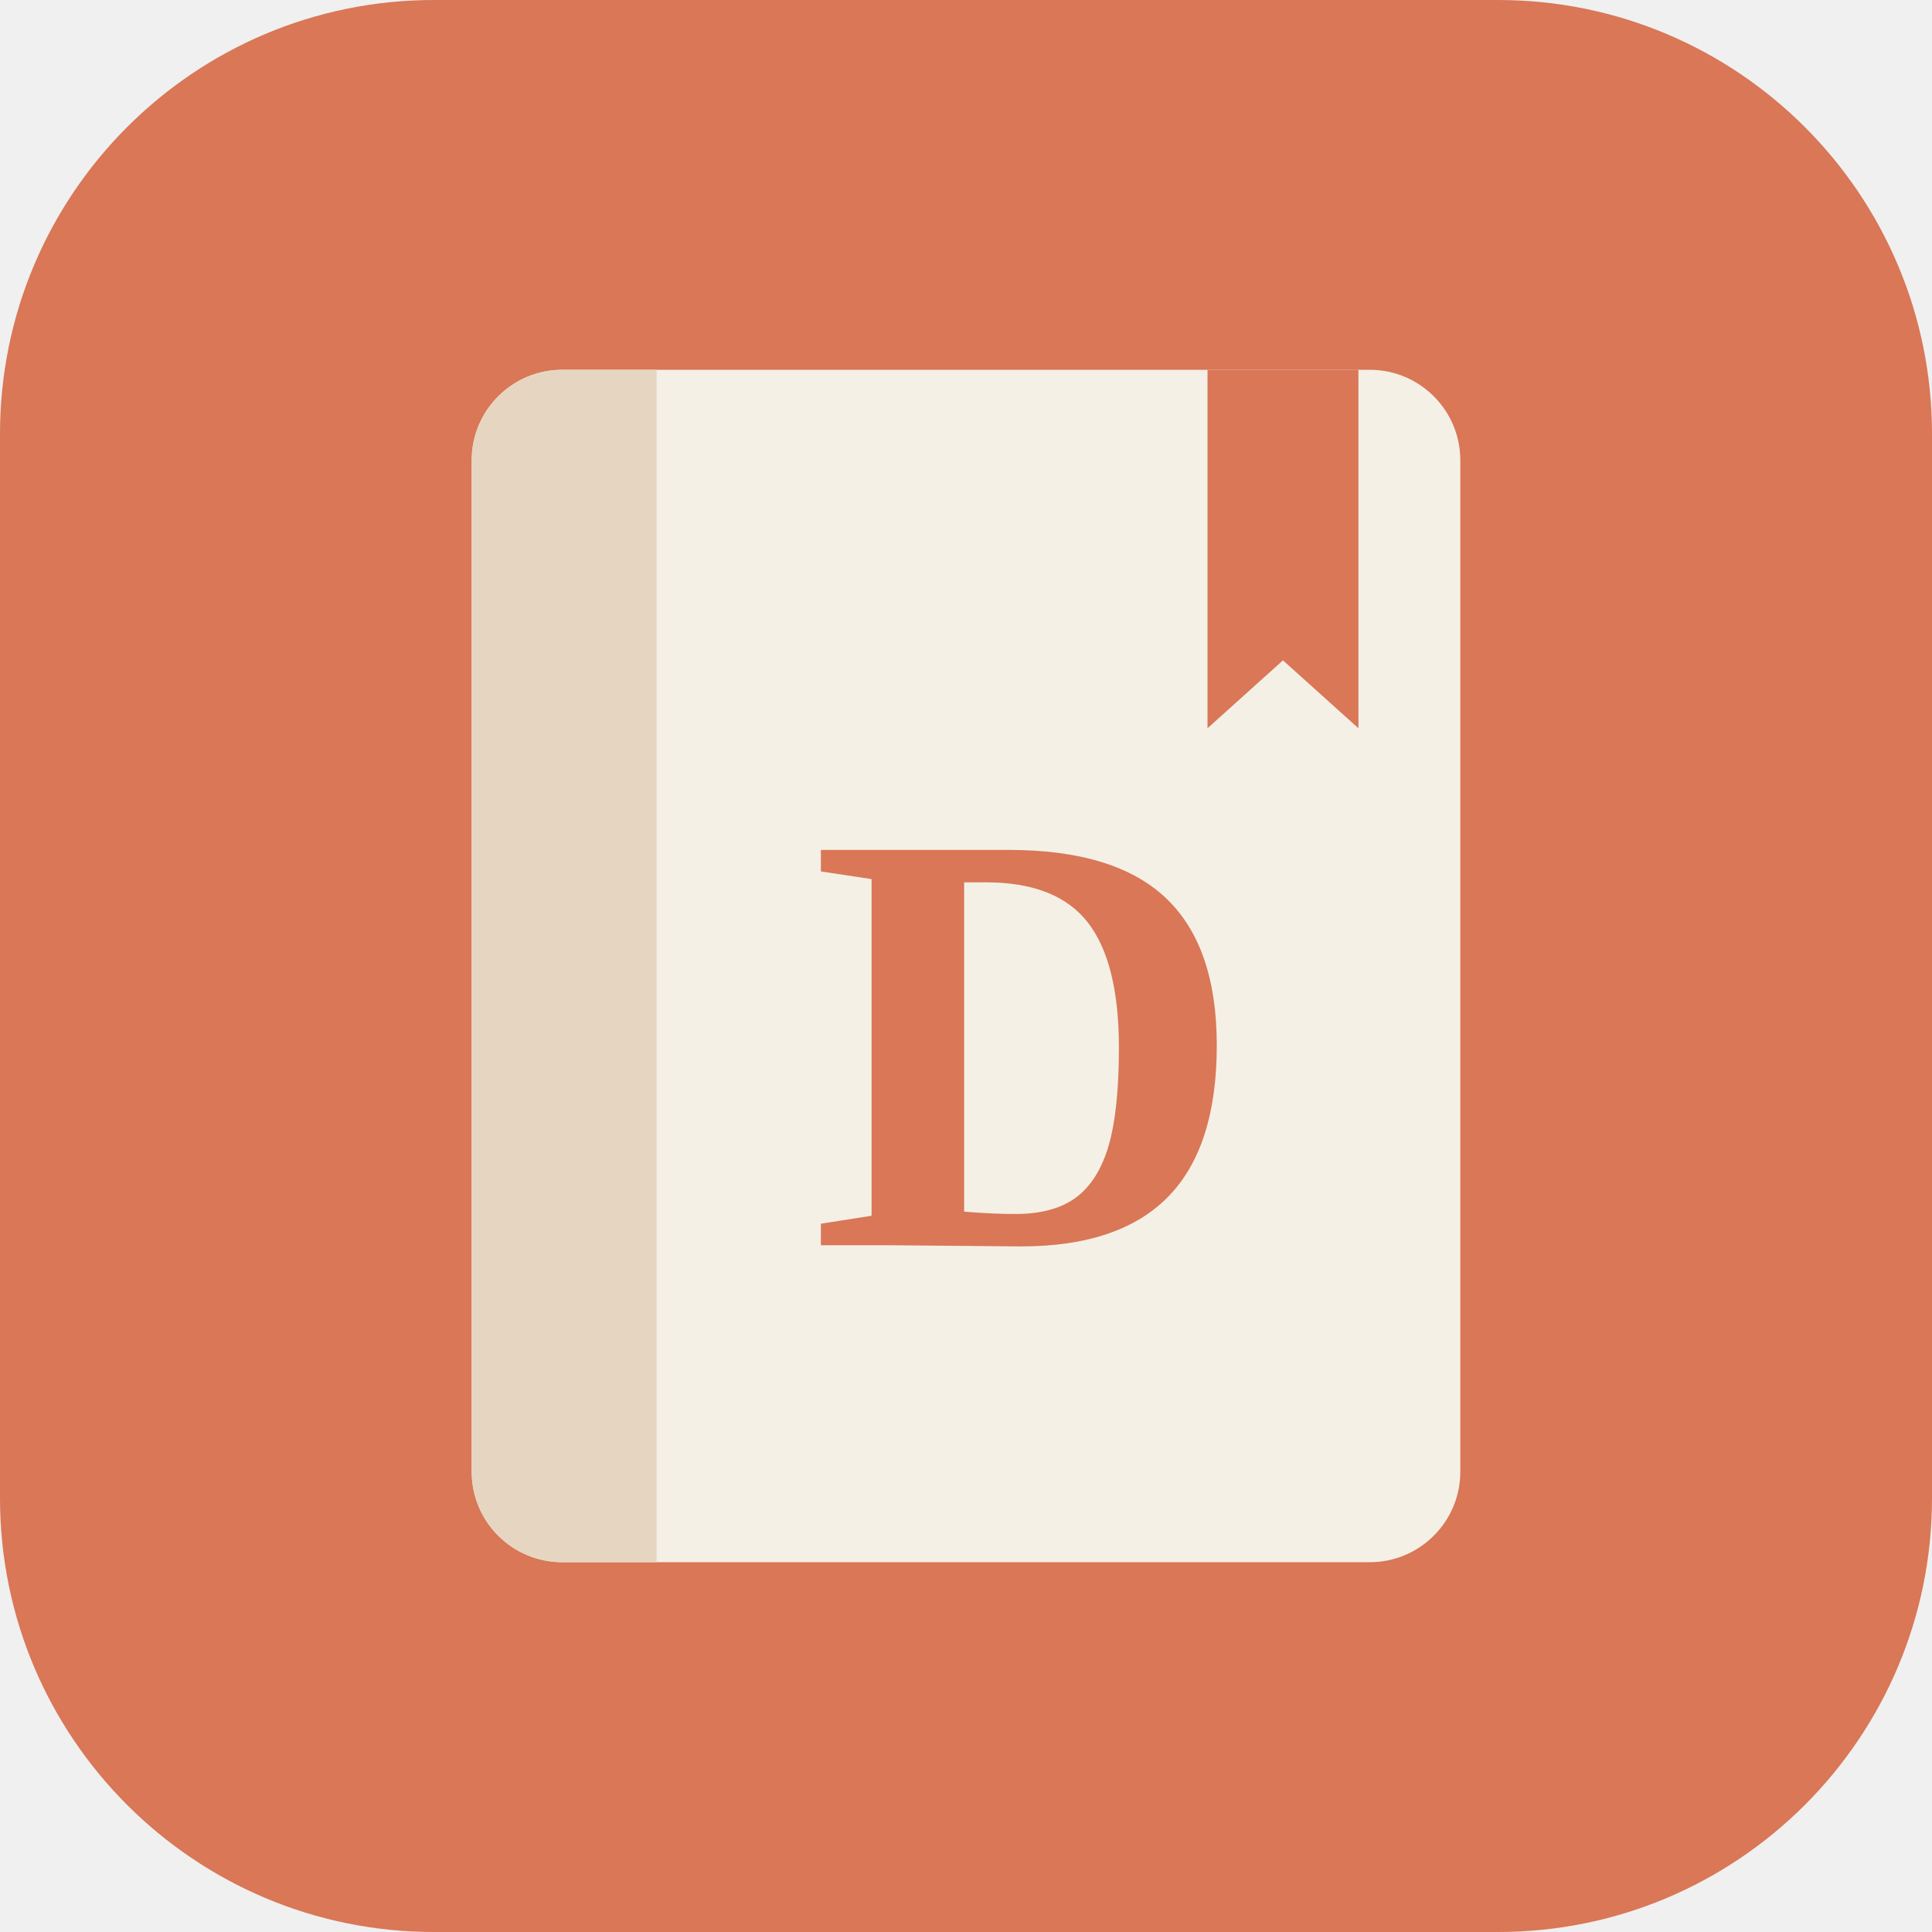
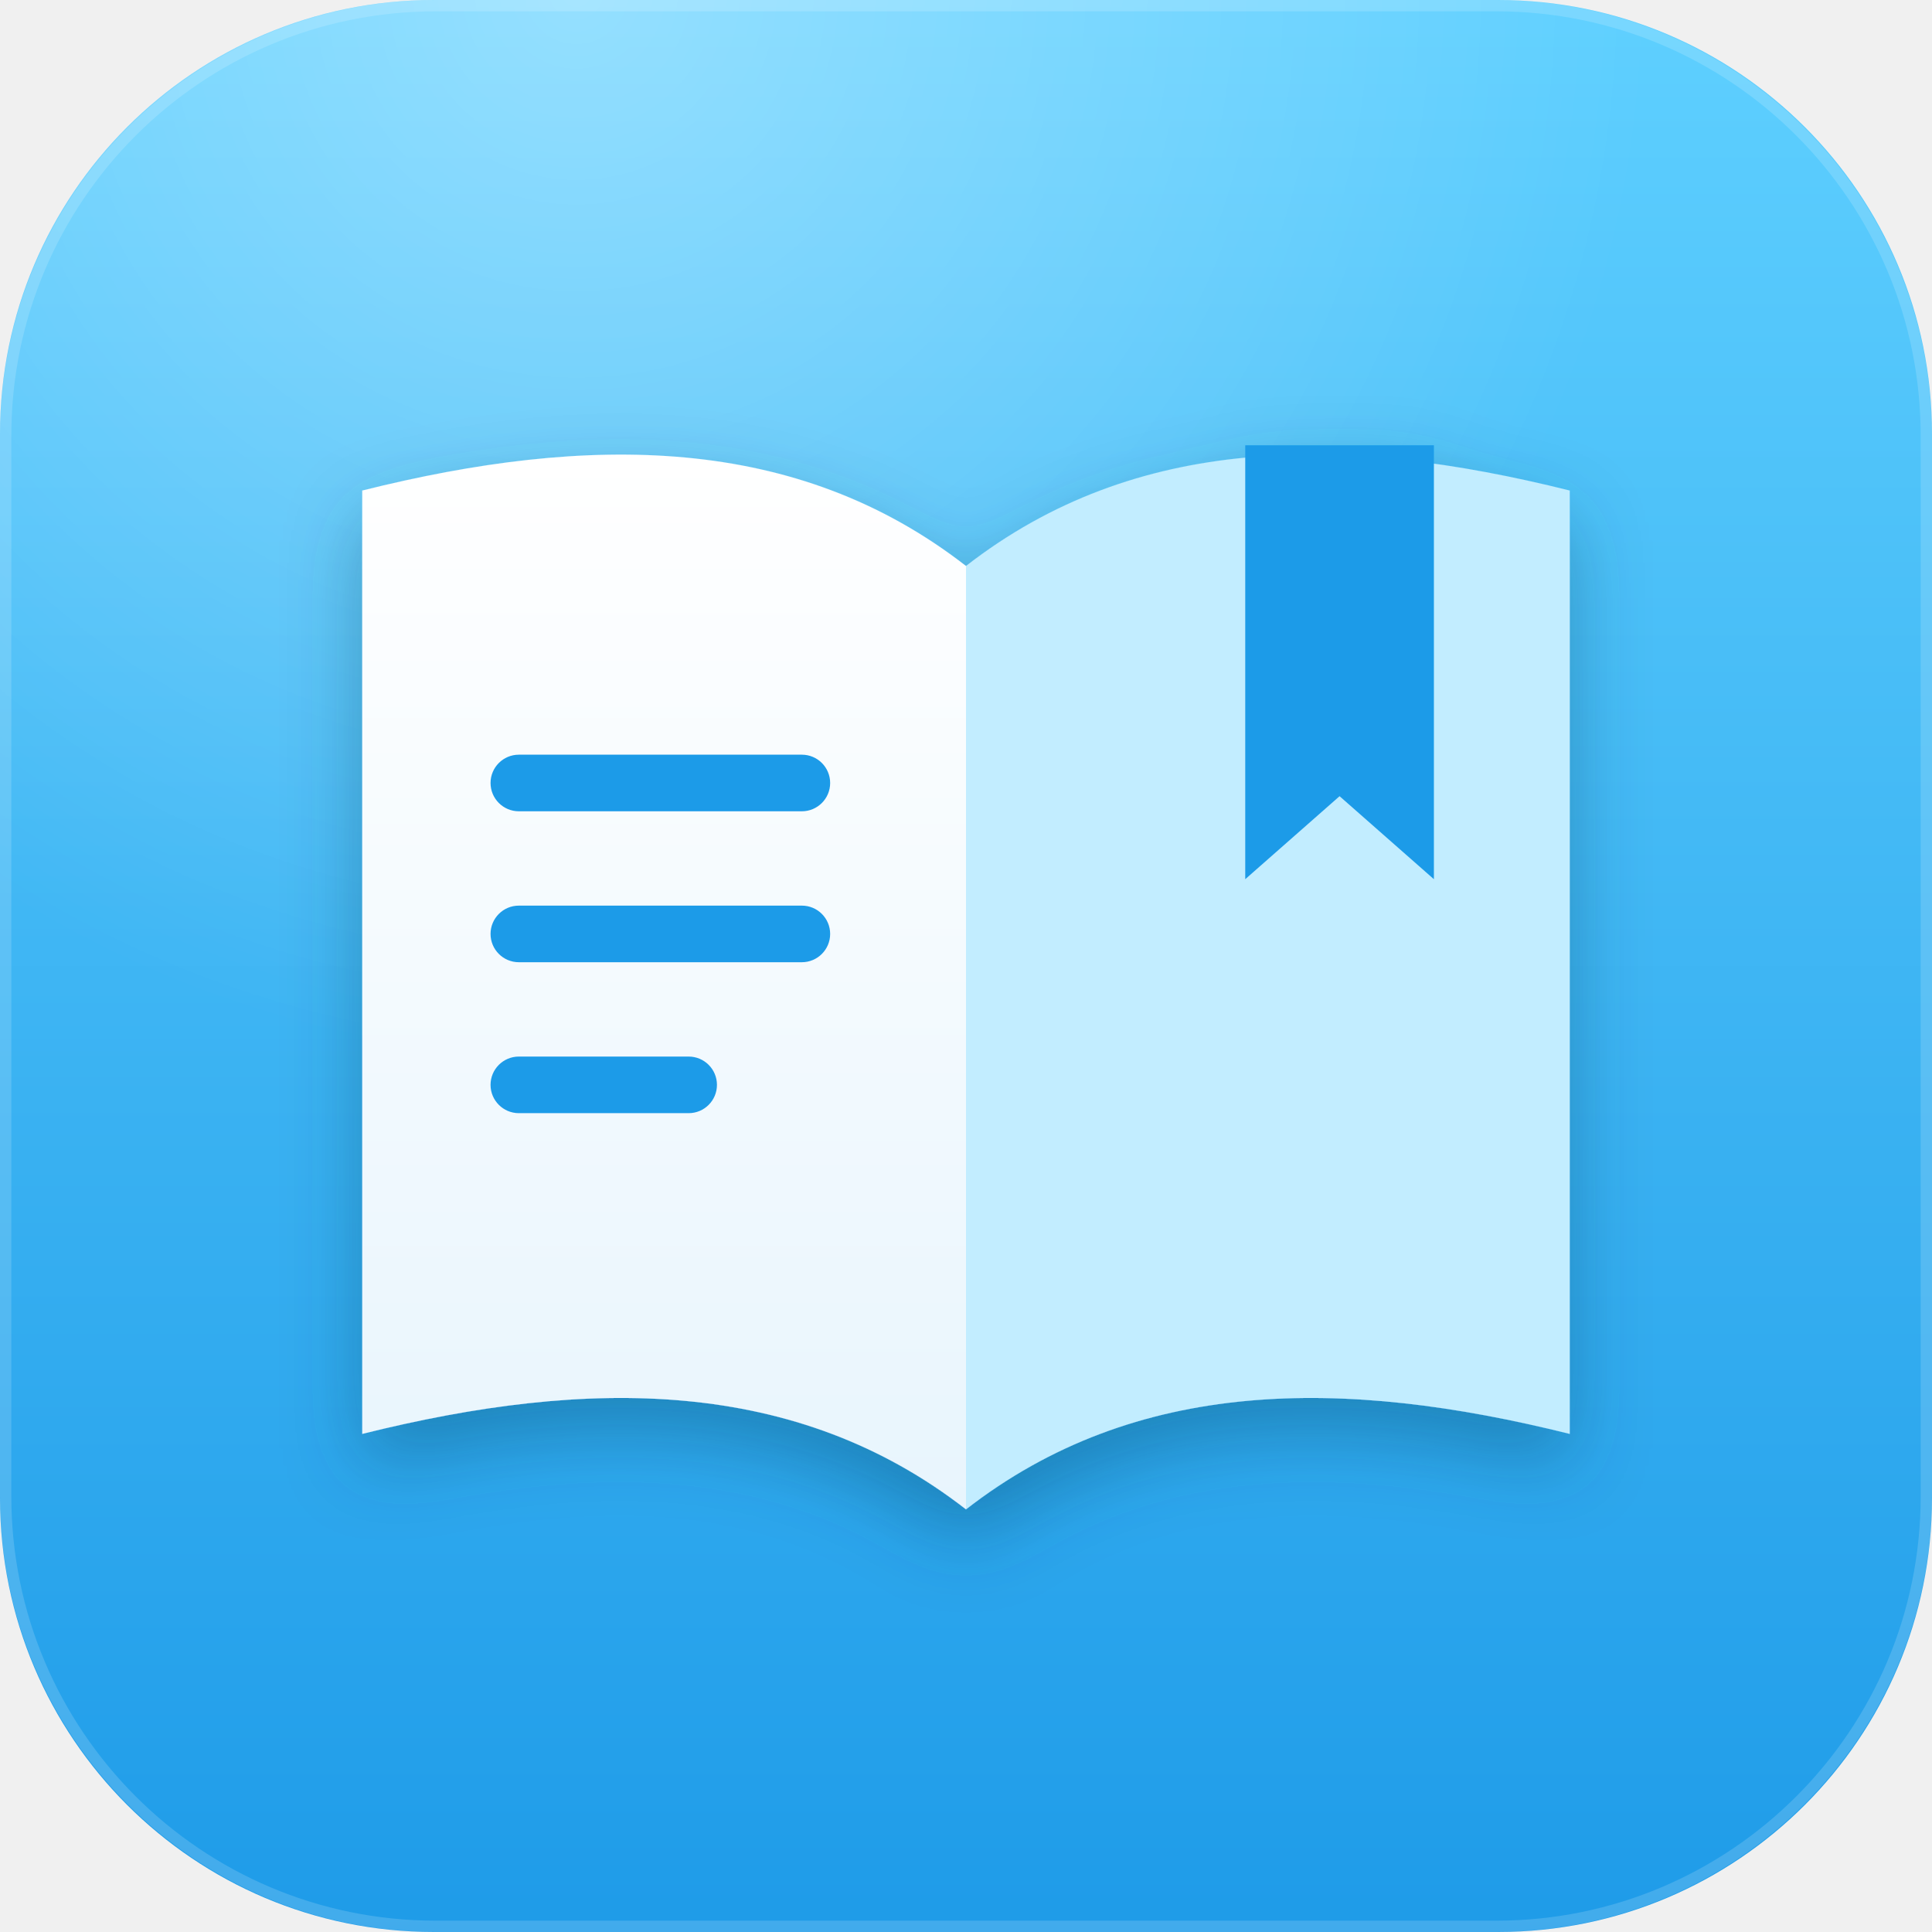
<svg xmlns="http://www.w3.org/2000/svg" viewBox="0 0 1024 1024">
-   <rect width="1024" height="1024" rx="230" fill="#D97757" />
-   <rect x="250" y="196" width="524" height="632" rx="48" fill="#F5F0E6" />
-   <path d="M250 244a48 48 0 0 1 48-48h50v632h-50a48 48 0 0 1-48-48z" fill="#E6D6C1" />
-   <path d="M640 196h80v190l-40-36-40 36z" fill="#D97757" />
-   <text x="545" y="660" text-anchor="middle" font-family="Georgia,'Times New Roman',serif" font-weight="700" font-size="320" fill="#D97757">D</text>
+   <defs>
+     <linearGradient id="a39-bg" x1="0" y1="0" x2="0" y2="1">
+       <stop offset="0" stop-color="#5FD0FF" />
+       <stop offset="1" stop-color="#1E9BE8" />
+     </linearGradient>
+     <radialGradient id="a39-hl" cx=".3" cy="0" r="1">
+       <stop offset="0" stop-color="#fff" stop-opacity=".34" />
+       <stop offset=".55" stop-color="#fff" stop-opacity="0" />
+     </radialGradient>
+     <linearGradient id="a39-fg" x1="0" y1="0" x2="0" y2="1">
+       <stop offset="0" stop-color="#FFFFFF" />
+       <stop offset="1" stop-color="#E8F5FD" />
+     </linearGradient>
+     <filter id="a39-sh" x="-20%" y="-20%" width="140%" height="150%">
+       <feDropShadow dx="0" dy="18" stdDeviation="20" flood-color="#0D4668" flood-opacity=".38" />
+     </filter>
+   </defs>
+   <rect width="1024" height="1024" rx="230" fill="url(#a39-bg)" />
+   <rect width="1024" height="1024" rx="230" fill="url(#a39-hl)" />
+   <g filter="url(#a39-sh)">
+     <path d="M512 300c-90-70-200-70-320-40v500c120-30 230-30 320 40z" fill="url(#a39-fg)" />
+     <path d="M512 300c90-70 200-70 320-40v500c-120-30-230-30-320 40z" fill="#C2EDFF" />
+     <path d="M660 236h100v230l-50-44-50 44z" fill="#1E9BE8" />
+     <rect x="260" y="400" width="180" height="30" rx="15.0" fill="#1E9BE8" />
+     <rect x="260" y="480" width="180" height="30" rx="15.0" fill="#1E9BE8" />
+     <rect x="260" y="560" width="120" height="30" rx="15.0" fill="#1E9BE8" />
+   </g>
+   <rect x="3" y="3" width="1018" height="1018" rx="228" fill="none" stroke="#fff" stroke-opacity=".16" stroke-width="6" />
</svg>
